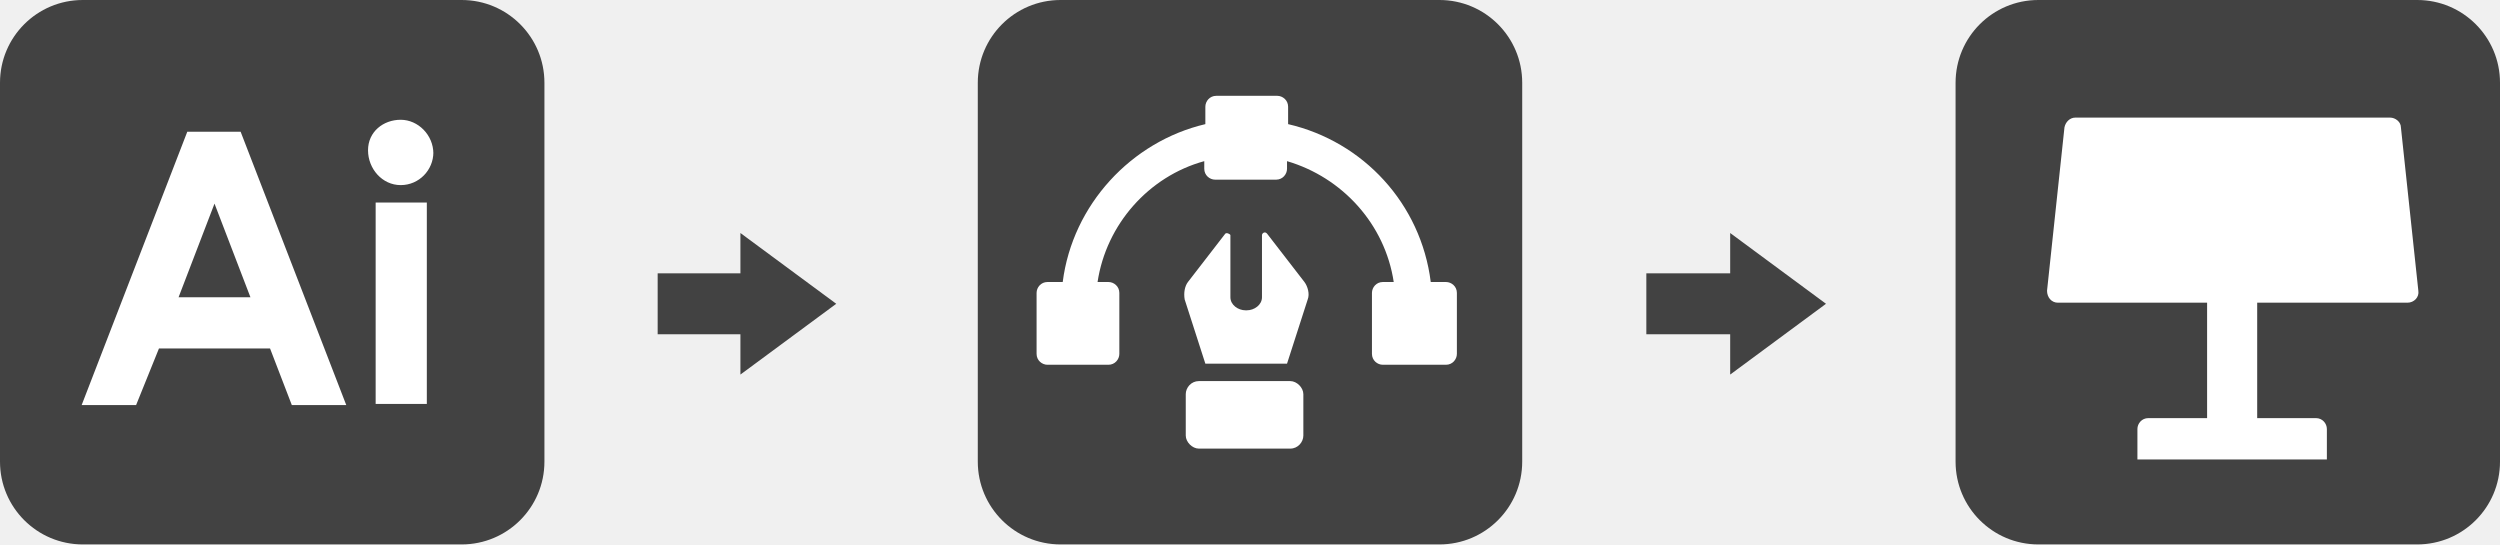
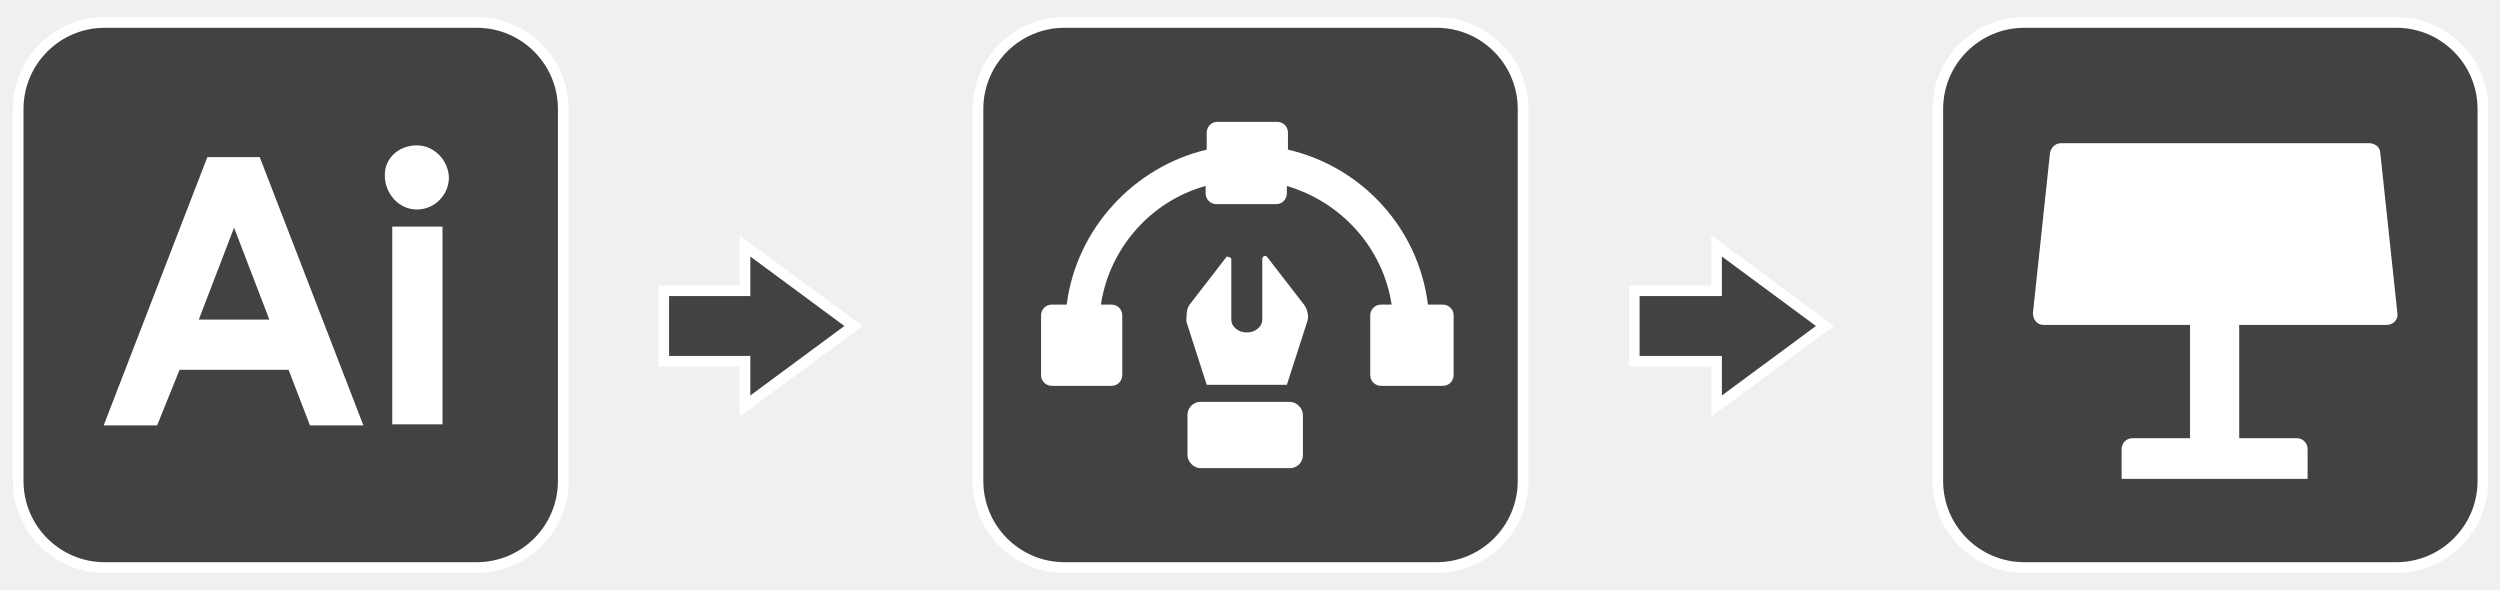
- <svg xmlns="http://www.w3.org/2000/svg" id="Icons" version="1.1" viewBox="0 0 229.6 50">
+ <svg xmlns="http://www.w3.org/2000/svg" id="Icons" version="1.1" viewBox="0 0 233.9 55.2">
  <defs>
    <style>
      .st0 {
        fill: #fff;
      }

      .st1 {
+         fill: none;
+         stroke: #fff;
+         stroke-width: 2px;
+       }
+ 
+       .st2 {
        fill: #424242;
      }
    </style>
  </defs>
-   <rect class="st1" y="0" width="50" height="50" rx="7.6" ry="7.6" />
-   <rect class="st1" x="89.8" y="0" width="50" height="50" rx="7.6" ry="7.6" />
-   <rect class="st1" x="179.6" y="0" width="50" height="50" rx="7.6" ry="7.6" />
-   <path class="st0" d="M17.3,12.1h4.8l9.7,25.1h-5l-2-5.2h-10.2l-2.1,5.2h-5s9.7-25.1,9.7-25.1ZM19.7,18.7l-3.3,8.6h6.6l-3.3-8.6ZM39.8,14c0,1.6-1.3,3-3,3s-3-1.5-3-3.2,1.4-2.8,3-2.8,3,1.4,3,3.1h0ZM34.5,18.6h4.7v18.5h-4.7s0-18.5,0-18.5Z" />
-   <path class="st0" d="M119.7,40c0,.6-.5,1.2-1.2,1.2h-8.4c-.6,0-1.2-.6-1.2-1.2v-3.8c0-.6.5-1.2,1.2-1.2h8.4c.6,0,1.2.6,1.2,1.2v3.8ZM132.6,33.5h-5.6c-.5,0-1-.4-1-1v-5.6c0-.5.4-1,1-1h1c-.8-5.3-4.7-9.6-9.8-11.1v.7c0,.5-.4,1-1,1h-5.6c-.5,0-1-.4-1-1v-.7c-5.1,1.4-9,5.8-9.8,11.1h1c.5,0,1,.4,1,1v5.6c0,.5-.4,1-1,1h-5.6c-.5,0-1-.4-1-1v-5.6c0-.5.4-1,1-1h1.4c.9-7.1,6.3-12.9,13.1-14.5v-1.6c0-.5.4-1,1-1h5.6c.5,0,1,.4,1,1v1.6c6.9,1.6,12.2,7.3,13.1,14.5h1.4c.5,0,1,.4,1,1v5.6c0,.5-.4,1-1,1h-.1,0ZM114.5,28.5c.7,0,1.4-.5,1.4-1.2v-5.7c0-.2.3-.4.5-.1l3.4,4.4c.3.4.5,1.1.3,1.6l-1.9,5.9h-7.5l-1.9-5.9c-.1-.6,0-1.2.3-1.6l3.4-4.4c.1-.2.5,0,.5.1v5.7c0,.7.7,1.2,1.4,1.2h0Z" />
-   <path class="st0" d="M207.4,27.8h13.7c.6,0,1.1-.5,1-1.1l-1.6-15c0-.5-.5-.9-1-.9h-28.9c-.5,0-.9.4-1,.9l-1.6,15c0,.6.4,1.1,1,1.1h13.7v10.6h-5.4c-.6,0-1,.5-1,1v2.8h17.4v-2.8c0-.5-.4-1-1-1h-5.4v-10.6h0Z" />
-   <polygon class="st1" points="76.8 27.9 68 21.4 68 25.1 60.4 25.1 60.4 30.7 68 30.7 68 34.4 76.8 27.9" />
-   <polygon class="st1" points="167.7 27.9 158.9 21.4 158.9 25.1 151.2 25.1 151.2 30.7 158.9 30.7 158.9 34.4 167.7 27.9" />
+   <g>
+     <rect class="st1" x="2.2" y="2.6" width="50" height="50" rx="7.6" ry="7.6" />
+     <rect class="st1" x="92" y="2.6" width="50" height="50" rx="7.6" ry="7.6" />
+     <rect class="st1" x="181.8" y="2.6" width="50" height="50" rx="7.6" ry="7.6" />
+     <path class="st1" d="M19.5,14.7h4.8l9.7,25.1h-5l-2-5.2h-10.2l-2.1,5.2h-5l9.7-25.1h0ZM21.9,21.3l-3.3,8.6h6.6s-3.3-8.6-3.3-8.6ZM42,16.6c0,1.6-1.3,3-3,3s-3-1.5-3-3.2,1.4-2.8,3-2.8,3,1.4,3,3.1h0ZM36.7,21.2h4.7v18.5h-4.7s0-18.5,0-18.5Z" />
+     <path class="st1" d="M121.9,42.6c0,.6-.5,1.2-1.2,1.2h-8.4c-.6,0-1.2-.6-1.2-1.2v-3.8c0-.6.5-1.2,1.2-1.2h8.4c.6,0,1.2.6,1.2,1.2v3.8ZM134.8,36.1h-5.6c-.5,0-1-.4-1-1v-5.6c0-.5.4-1,1-1h1c-.8-5.3-4.7-9.6-9.8-11.1v.7c0,.5-.4,1-1,1h-5.6c-.5,0-1-.4-1-1v-.7c-5.1,1.4-9,5.8-9.8,11.1h1c.5,0,1,.4,1,1v5.6c0,.5-.4,1-1,1h-5.6c-.5,0-1-.4-1-1v-5.6c0-.5.4-1,1-1h1.4c.9-7.1,6.3-12.9,13.1-14.5v-1.6c0-.5.4-1,1-1h5.6c.5,0,1,.4,1,1v1.6c6.9,1.6,12.2,7.3,13.1,14.5h1.4c.5,0,1,.4,1,1v5.6c0,.5-.4,1-1,1h-.2ZM116.7,31.1c.7,0,1.4-.5,1.4-1.2v-5.7c0-.2.3-.4.5-.1l3.4,4.4c.3.4.5,1.1.3,1.6l-1.9,5.9h-7.5l-1.9-5.9c0-.6,0-1.2.3-1.6l3.4-4.4c0-.2.5,0,.5.1v5.7c0,.7.7,1.2,1.4,1.2h0Z" />
+     <path class="st1" d="M209.6,30.4h13.7c.6,0,1.1-.5,1-1.1l-1.6-15c0-.5-.5-.9-1-.9h-28.9c-.5,0-.9.4-1,.9l-1.6,15c0,.6.4,1.1,1,1.1h13.7v10.6h-5.4c-.6,0-1,.5-1,1v2.8h17.4v-2.8c0-.5-.4-1-1-1h-5.4v-10.6h.1Z" />
+     <polygon class="st1" points="79 30.5 70.2 24 70.2 27.7 62.6 27.7 62.6 33.3 70.2 33.3 70.2 37 79 30.5" />
+     <polygon class="st1" points="169.9 30.5 161.1 24 161.1 27.7 153.4 27.7 153.4 33.3 161.1 33.3 161.1 37 169.9 30.5" />
+   </g>
+   <g>
+     <rect class="st2" x="2.2" y="2.6" width="50" height="50" rx="7.6" ry="7.6" />
+     <rect class="st2" x="92" y="2.6" width="50" height="50" rx="7.6" ry="7.6" />
+     <rect class="st2" x="181.8" y="2.6" width="50" height="50" rx="7.6" ry="7.6" />
+     <path class="st0" d="M19.5,14.7h4.8l9.7,25.1h-5l-2-5.2h-10.2l-2.1,5.2h-5l9.7-25.1h0ZM21.9,21.3l-3.3,8.6h6.6s-3.3-8.6-3.3-8.6ZM42,16.6c0,1.6-1.3,3-3,3s-3-1.5-3-3.2,1.4-2.8,3-2.8,3,1.4,3,3.1h0ZM36.7,21.2h4.7v18.5h-4.7s0-18.5,0-18.5Z" />
+     <path class="st0" d="M121.9,42.6c0,.6-.5,1.2-1.2,1.2h-8.4c-.6,0-1.2-.6-1.2-1.2v-3.8c0-.6.5-1.2,1.2-1.2h8.4c.6,0,1.2.6,1.2,1.2v3.8ZM134.8,36.1h-5.6c-.5,0-1-.4-1-1v-5.6c0-.5.4-1,1-1h1c-.8-5.3-4.7-9.6-9.8-11.1v.7c0,.5-.4,1-1,1h-5.6c-.5,0-1-.4-1-1v-.7c-5.1,1.4-9,5.8-9.8,11.1h1c.5,0,1,.4,1,1v5.6c0,.5-.4,1-1,1h-5.6c-.5,0-1-.4-1-1v-5.6c0-.5.4-1,1-1h1.4c.9-7.1,6.3-12.9,13.1-14.5v-1.6c0-.5.4-1,1-1h5.6c.5,0,1,.4,1,1v1.6c6.9,1.6,12.2,7.3,13.1,14.5h1.4c.5,0,1,.4,1,1v5.6c0,.5-.4,1-1,1h-.2ZM116.7,31.1c.7,0,1.4-.5,1.4-1.2v-5.7c0-.2.3-.4.5-.1l3.4,4.4c.3.4.5,1.1.3,1.6l-1.9,5.9h-7.5l-1.9-5.9c0-.6,0-1.2.3-1.6l3.4-4.4c0-.2.5,0,.5.1v5.7c0,.7.7,1.2,1.4,1.2h0Z" />
+     <path class="st0" d="M209.6,30.4h13.7c.6,0,1.1-.5,1-1.1l-1.6-15c0-.5-.5-.9-1-.9h-28.9c-.5,0-.9.4-1,.9l-1.6,15c0,.6.4,1.1,1,1.1h13.7v10.6h-5.4c-.6,0-1,.5-1,1v2.8h17.4v-2.8c0-.5-.4-1-1-1h-5.4v-10.6h.1Z" />
+     <polygon class="st2" points="79 30.5 70.2 24 70.2 27.7 62.6 27.7 62.6 33.3 70.2 33.3 70.2 37 79 30.5" />
+     <polygon class="st2" points="169.9 30.5 161.1 24 161.1 27.7 153.4 27.7 153.4 33.3 161.1 33.3 161.1 37 169.9 30.5" />
+   </g>
</svg>
